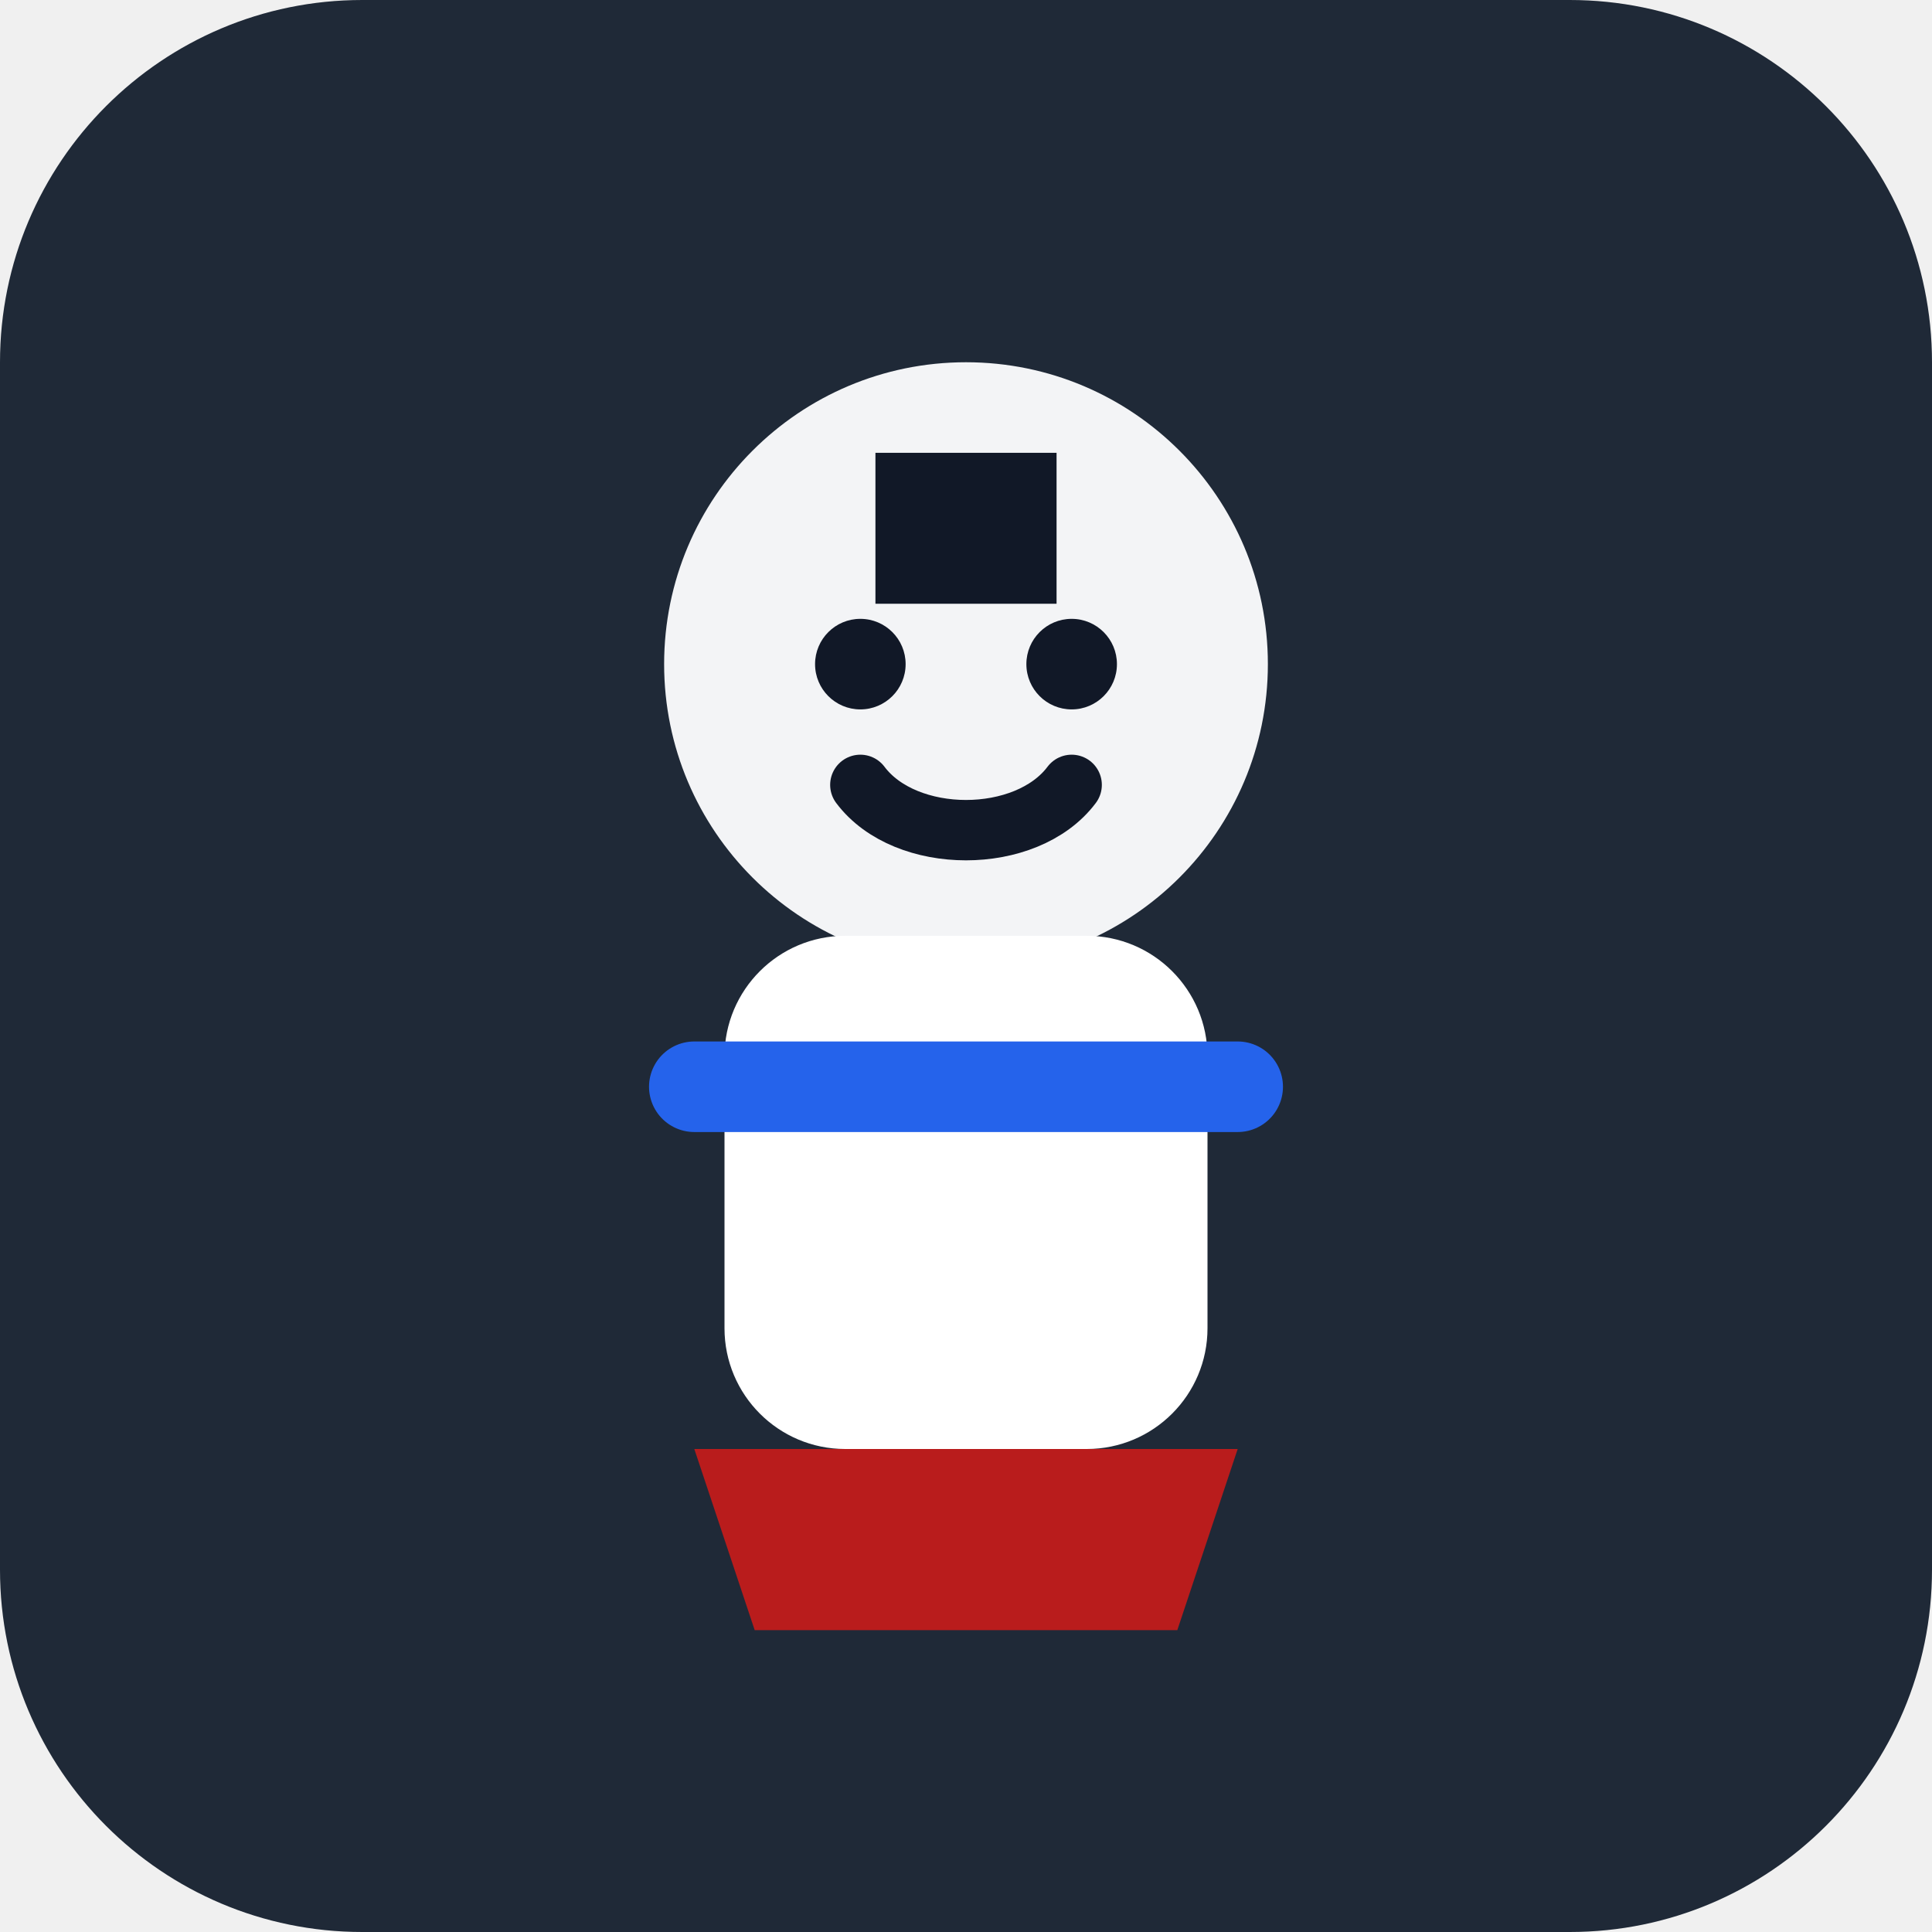
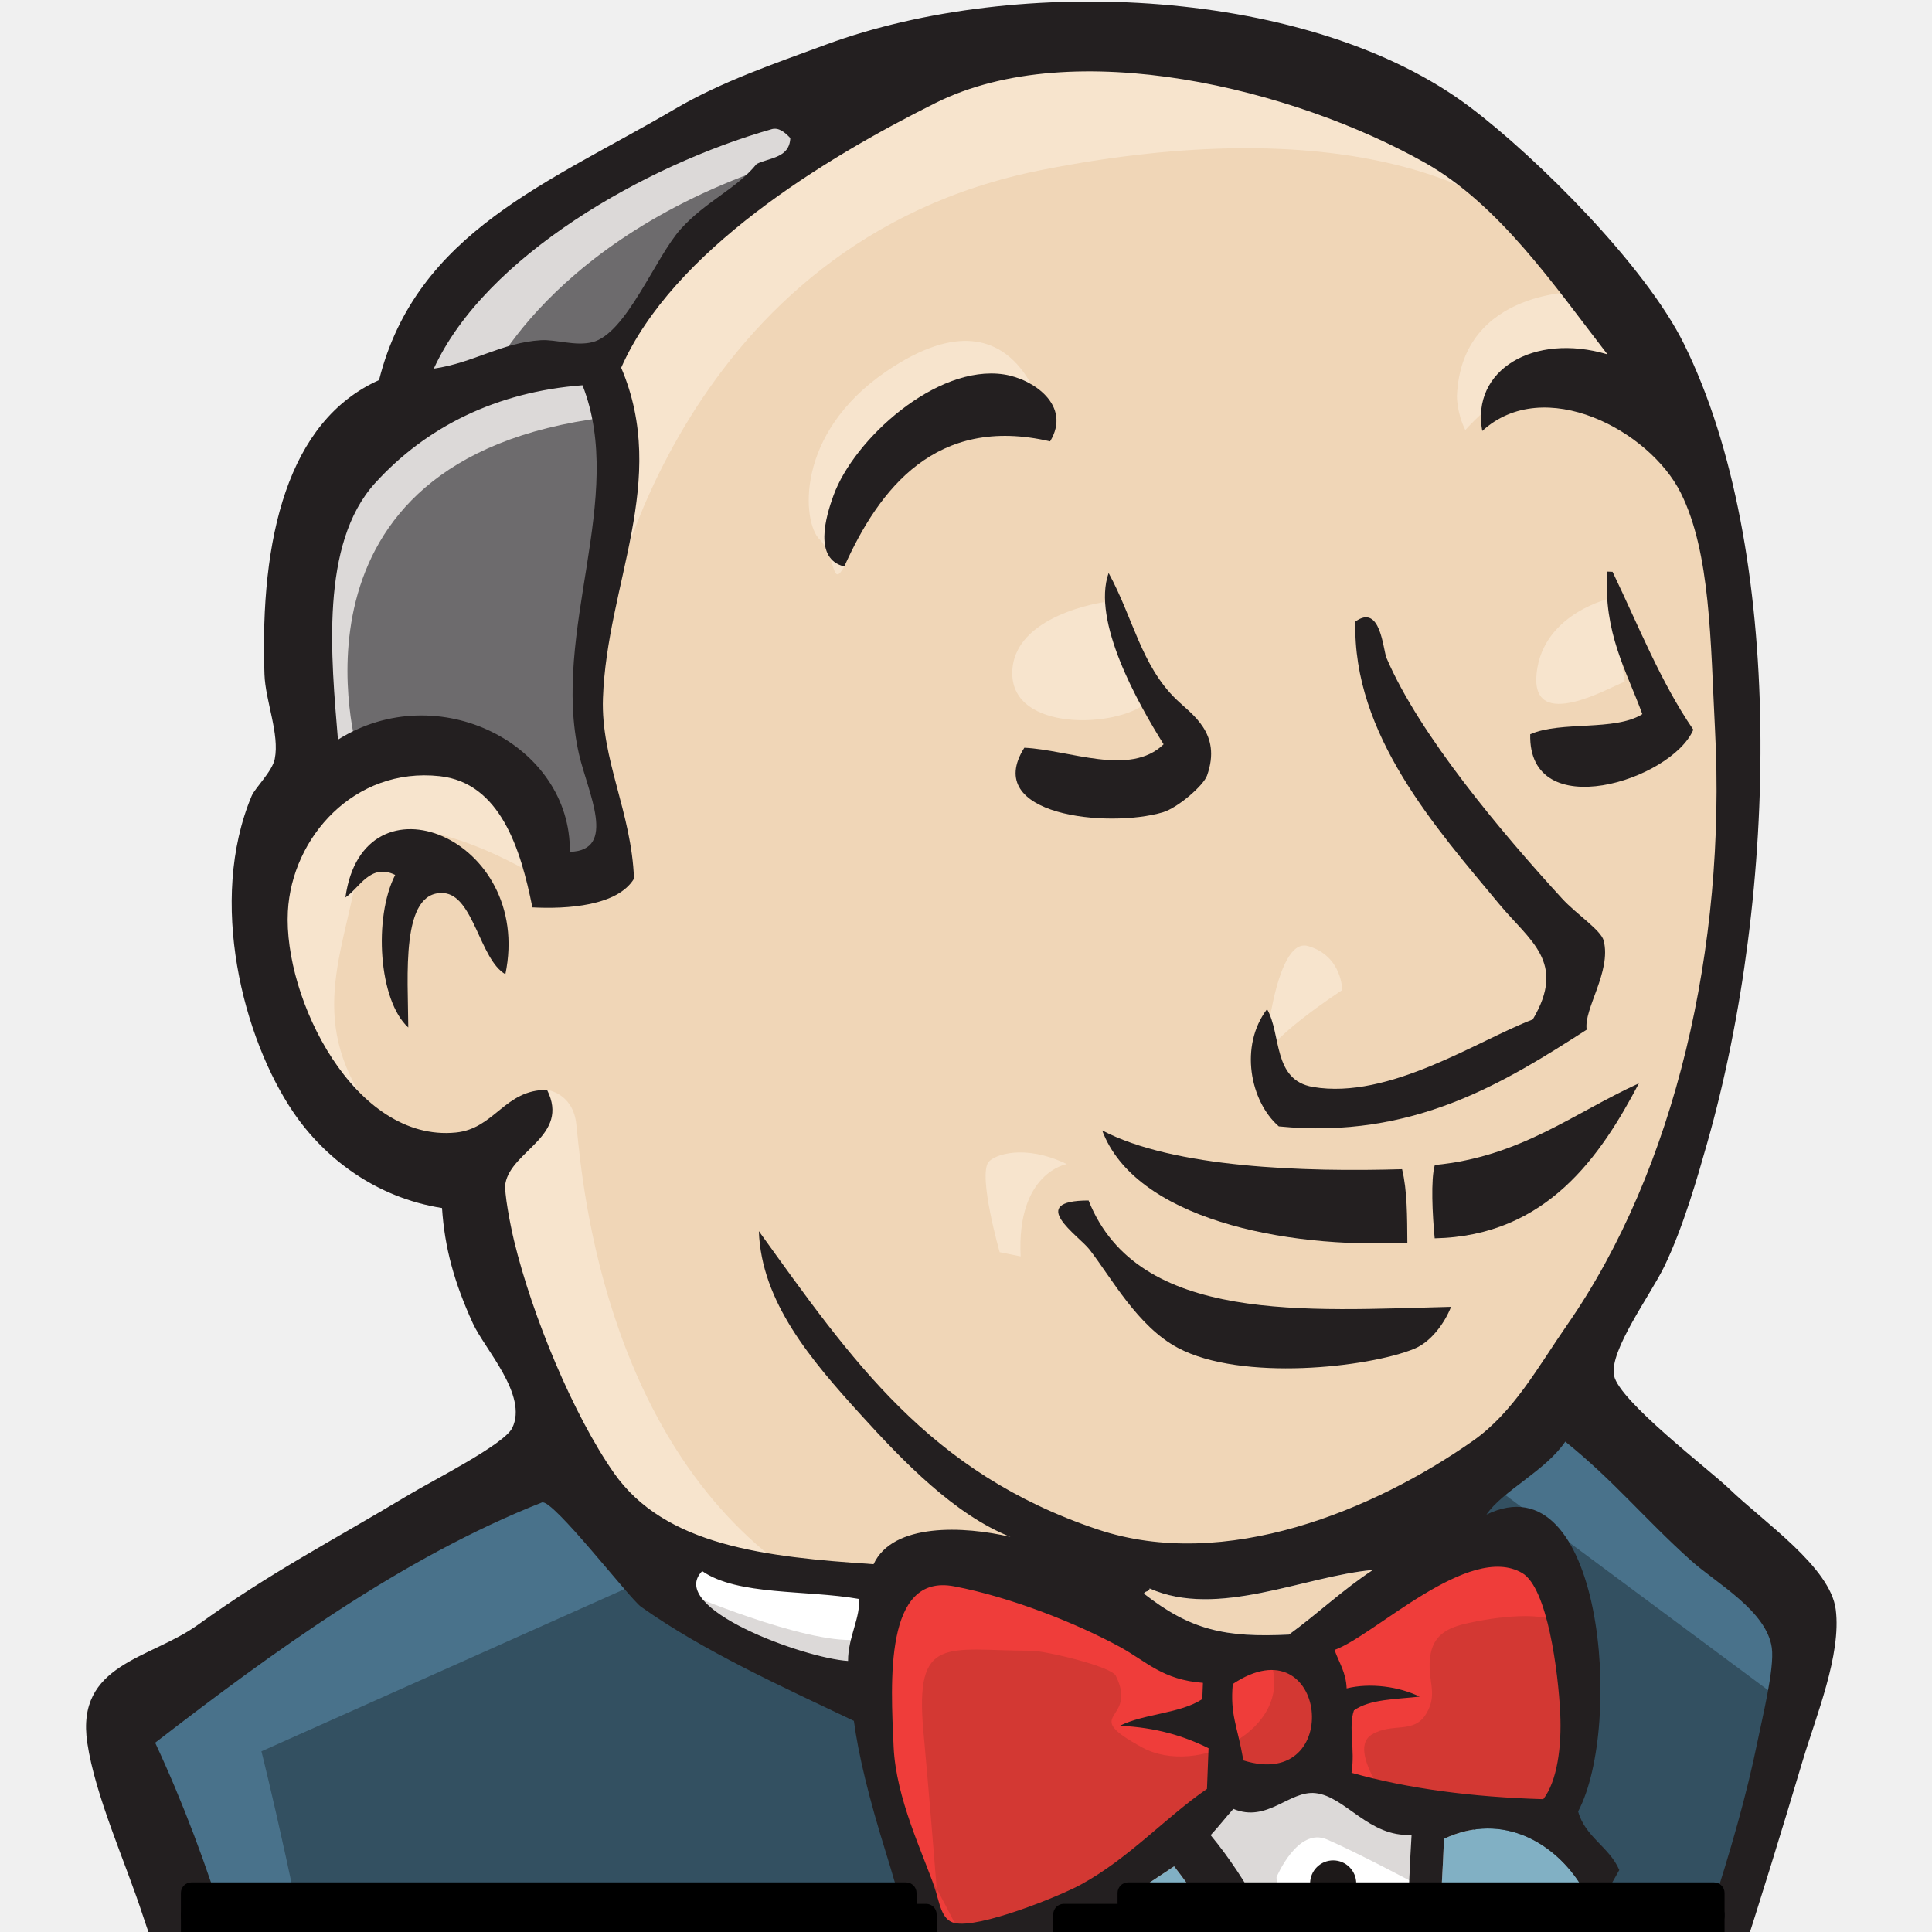
- <svg xmlns="http://www.w3.org/2000/svg" viewBox="0 0 128 128" role="img" aria-labelledby="title">
-   <rect width="128" height="128" rx="24" fill="#1F2937" />
-   <circle cx="64" cy="44" r="20" fill="#F3F4F6" />
-   <rect x="48" y="62" width="32" height="34" rx="8" fill="#FFFFFF" />
-   <path d="M46 96h36l-4 12H50l-4-12Z" fill="#B91C1C" />
-   <path d="M58 30h12v10H58z" fill="#111827" />
-   <circle cx="57" cy="44" r="3" fill="#111827" />
-   <circle cx="71" cy="44" r="3" fill="#111827" />
-   <path d="M57 52c3 4 11 4 14 0" stroke="#111827" stroke-width="4" fill="none" stroke-linecap="round" />
-   <path d="M46 72h36" stroke="#2563EB" stroke-width="6" stroke-linecap="round" />
+ <svg xmlns="http://www.w3.org/2000/svg" id="svg2" version="1.1" viewBox="0 0 180 180" width="180" height="180" xml:space="preserve">
+   <defs id="defs6">
+     <clipPath clipPathUnits="userSpaceOnUse" id="clipPath18">
+       <path d="M 0,2494.84 0,0 l 1804.34,0 0,2494.84 -1804.34,0 z" id="path20" />
+     </clipPath>
+   </defs>
+   <g id="layer1" style="display:none">
+     <path id="path26-6" style="fill:#231f20;fill-opacity:1;fill-rule:nonzero;stroke:none;display:inline" d="M 21.51,69.511 C 3.511,87.927 -7.626,113.354 -7.626,141.484 l 0,0 c 0,28.124 11.138,53.554 29.137,71.967 l 0,0 c 18.008,18.413 42.824,29.775 70.261,29.775 l 0,0 c 27.437,0 52.256,-11.362 70.262,-29.775 l 0,0 c 17.998,-18.413 29.138,-43.843 29.138,-71.967 l 0,0 c 0,-28.13 -11.14,-53.557 -29.138,-71.973 l 0,0 C 144.027,51.101 119.208,39.74 91.771,39.737 l 0,0 c -27.436,0.002 -52.253,11.364 -70.261,29.773 l 0,0 z M 16.954,217.905 C -2.174,198.342 -14,171.306 -14,141.484 l 0,0 c 0,-29.827 11.826,-56.861 30.954,-76.425 l 0,0 C 36.078,45.491 62.551,33.363 91.771,33.366 l 0,0 c 29.22,-0.004 55.696,12.125 74.816,31.693 l 0,0 c 19.13,19.564 30.957,46.6 30.955,76.425 l 0,0 c 0.002,29.823 -11.825,56.859 -30.955,76.421 l 0,0 c -19.121,19.566 -45.596,31.694 -74.816,31.694 l 0,0 c -29.22,0 -55.693,-12.127 -74.817,-31.694 l 0,0" />
+     <path id="path22" style="fill:#d33833;fill-opacity:1;fill-rule:evenodd;stroke:none;display:inline" d="m 194.358,141.092 c 0,57.951 -45.929,104.93 -102.586,104.93 -56.656,0 -102.585,-46.979 -102.585,-104.93 0,-57.952 45.929,-104.932 102.585,-104.932 56.657,0 102.586,46.98 102.586,104.932" />
+     <path id="path24" style="fill:#ef3d3a;fill-opacity:1;fill-rule:nonzero;stroke:none;display:inline" d="m -6.632,167.08 c 0,0 -7.426,-109.424 93.401,-112.551 L 79.735,42.804 25.023,61.172 9.391,79.149 -4.287,105.334 l -7.817,30.483 2.345,20.321" />
+     <path id="path26" style="fill:#231f20;fill-opacity:1;fill-rule:nonzero;stroke:none;display:inline" d="M 21.51,69.511 C 3.511,87.927 -7.626,113.354 -7.626,141.484 l 0,0 c 0,28.124 11.138,53.554 29.137,71.967 l 0,0 c 18.008,18.413 42.824,29.775 70.261,29.775 l 0,0 c 27.437,0 52.256,-11.362 70.262,-29.775 l 0,0 c 17.998,-18.413 29.138,-43.843 29.138,-71.967 l 0,0 c 0,-28.13 -11.14,-53.557 -29.138,-71.973 l 0,0 C 144.027,51.101 119.208,39.74 91.771,39.737 l 0,0 c -27.436,0.002 -52.253,11.364 -70.261,29.773 l 0,0 z M 16.954,217.905 C -2.174,198.342 -14,171.306 -14,141.484 l 0,0 c 0,-29.827 11.826,-56.861 30.954,-76.425 l 0,0 C 36.078,45.491 62.551,33.363 91.771,33.366 l 0,0 c 29.22,-0.004 55.696,12.125 74.816,31.693 l 0,0 c 19.13,19.564 30.957,46.6 30.955,76.425 l 0,0 c 0.002,29.823 -11.825,56.859 -30.955,76.421 l 0,0 c -19.121,19.566 -45.596,31.694 -74.816,31.694 l 0,0 c -29.22,0 -55.693,-12.127 -74.817,-31.694 l 0,0" />
+   </g>
+   <g id="g10" transform="matrix(1.25,0,0,-1.25,0,180)" style="display:inline">
+     <path id="path28" style="fill:#f0d6b7;fill-opacity:1;fill-rule:evenodd;stroke:none" d="m 107.965,30.661 -12.506,-1.876 -16.883,-1.876 -10.943,-0.312 -10.629,0.312 -8.129,2.501 -7.191,7.816 -5.628,15.945 -1.25,3.439 -7.503,2.501 -4.377,7.191 -3.126,10.317 3.44,9.067 8.128,2.814 6.565,-3.127 3.127,-6.878 3.752,0.626 1.25,1.563 -1.25,7.191 -0.313,9.067 1.876,12.505 -0.073,7.143 5.701,9.114 10.005,7.191 17.508,7.503 19.383,-2.814 16.883,-12.193 7.817,-12.505 5.002,-9.067 1.25,-22.51 -3.752,-19.384 -6.878,-17.195 -6.565,-9.067" />
+     <path id="path30" style="fill:#335061;fill-opacity:1;fill-rule:evenodd;stroke:none" d="m 97.334,-23.425 -44.709,-1.876 0,-7.503 3.752,-26.262 -1.876,-2.189 -31.264,10.63 -2.189,3.752 -3.126,35.328 -7.19,21.26 -1.564,5.002 25.011,17.195 7.817,3.127 6.878,-8.441 5.94,-5.315 6.879,-2.188 3.126,-0.938 3.752,-16.257 2.814,-3.439 7.191,2.501 -5.003,-9.693 27.2,-12.818 -3.438,-1.876" />
+     <path id="path32" style="fill:#6d6b6d;fill-opacity:1;fill-rule:evenodd;stroke:none" d="m 23.238,85.687 8.128,2.814 6.565,-3.127 3.127,-6.878 3.752,0.626 0.938,3.752 -1.876,7.19 1.876,17.196 -1.564,9.379 5.628,6.566 12.193,9.692 -3.439,4.69 -17.195,-8.441 -7.191,-5.628 -4.064,-8.754 -6.253,-8.441 -1.876,-10.005 1.251,-10.63" />
+     <path id="path34" style="fill:#dcd9d8;fill-opacity:1;fill-rule:evenodd;stroke:none" d="m 36.055,115.075 c 0,0 4.69,11.567 23.448,17.195 18.759,5.628 0.938,4.065 0.938,4.065 l -20.321,-7.817 -7.817,-7.816 -3.438,-6.253 7.19,0.626" />
+     <path id="path36" style="fill:#dcd9d8;fill-opacity:1;fill-rule:evenodd;stroke:none" d="m 26.676,87.875 c 0,0 -6.565,21.886 18.446,25.012 l -0.938,3.752 -17.195,-4.065 -5.003,-16.257 1.251,-10.63 3.438,2.188" />
+     <path id="path38" style="fill:#f7e4cd;fill-opacity:1;fill-rule:evenodd;stroke:none" d="m 36.681,58.799 4.094,3.966 c 0,0 1.848,-0.215 2.16,-2.403 0.312,-2.189 1.25,-21.886 14.694,-32.516 1.226,-0.97 -10.004,1.564 -10.004,1.564 L 37.619,45.042" />
+     <path id="path40" style="fill:#f7e4cd;fill-opacity:1;fill-rule:evenodd;stroke:none" d="m 94.209,64.739 c 0,0 0.729,9.477 3.281,8.748 2.552,-0.729 2.552,-3.281 2.552,-3.281 0,0 -6.198,-4.01 -5.833,-5.467" />
+     <path id="path42" style="fill:#f7e4cd;fill-opacity:1;fill-rule:nonzero;stroke:none" d="m 120.157,99.442 c 0,0 -5.153,-1.088 -5.628,-5.628 -0.475,-4.541 5.628,-0.938 6.566,-0.626" />
+     <path id="path44" style="fill:#f7e4cd;fill-opacity:1;fill-rule:nonzero;stroke:none" d="m 82.327,99.129 c 0,0 -6.879,-0.938 -6.879,-5.314 0,-4.377 7.817,-4.065 10.005,-2.189" />
+     <path id="path46" style="fill:#f7e4cd;fill-opacity:1;fill-rule:evenodd;stroke:none" d="m 39.807,78.808 c 0,0 -11.881,7.191 -13.131,0.312 -1.25,-6.878 -4.065,-11.881 1.876,-19.071 l -4.064,1.25 -3.752,9.692 -1.25,9.379 7.19,7.504 8.129,-0.626 4.69,-3.752 0.313,-4.69" />
+     <path id="path48" style="fill:#f7e4cd;fill-opacity:1;fill-rule:evenodd;stroke:none" d="m 45.435,98.504 c 0,0 5.315,27.512 32.203,32.827 22.136,4.375 33.765,-0.938 38.142,-5.94 0,0 -19.696,23.447 -38.455,16.257 -18.759,-7.191 -32.514,-20.322 -32.202,-28.762 0.532,-14.377 0.313,-14.382 0.313,-14.382" />
+     <path id="path50" style="fill:#f7e4cd;fill-opacity:1;fill-rule:evenodd;stroke:none" d="m 117.969,122.266 c 0,0 -9.066,0.312 -9.379,-7.817 0,0 -9.4e-4,-1.25 0.625,-2.501 0,0 7.192,8.129 11.568,3.752" />
+     <path id="path52" style="fill:#f7e4cd;fill-opacity:1;fill-rule:evenodd;stroke:none" d="m 78.268,111.102 c 0,0 -1.561,12.477 -12.199,5.223 -6.878,-4.69 -6.252,-11.255 -5.002,-12.505 1.25,-1.251 0.91,-3.77 1.862,-2.041 0.951,1.729 0.638,7.356 4.078,8.919 3.439,1.564 9.077,3.31 11.261,0.404" />
+     <path id="path54" style="fill:#49728b;fill-opacity:1;fill-rule:evenodd;stroke:none" d="M 48.874,26.597 19.486,13.466 c 0,0 12.193,-48.46 5.94,-63.467 l -4.377,1.563 -0.313,18.446 L 12.608,5.024 9.169,14.716 39.807,35.35 48.874,26.597" />
+     <path id="path56" style="fill:#49728b;fill-opacity:1;fill-rule:evenodd;stroke:none" d="m 51.896,-0.206 4.169,-5.087 0,-18.759 -5.003,0 c 0,0 -0.625,13.131 -0.625,14.695 0,1.563 0.625,7.191 0.625,7.191" />
+     <path id="path58" style="fill:#49728b;fill-opacity:1;fill-rule:evenodd;stroke:none" d="m 52,-26.866 -14.069,-0.625 4.065,-2.814 10.004,-1.563" />
+     <path id="path60" style="fill:#335061;fill-opacity:1;fill-rule:evenodd;stroke:none" d="m 100.148,-23.739 11.567,0.313 2.814,-28.764 -11.881,-1.563 -2.501,30.014" />
+     <path id="path62" style="fill:#335061;fill-opacity:1;fill-rule:evenodd;stroke:none" d="m 103.274,-23.739 17.508,0.938 c 0,0 7.19,18.133 7.19,19.071 0,0.938 6.253,26.262 6.253,26.262 l -14.069,14.694 -2.814,2.501 -7.503,-7.503 0,-29.076 -6.566,-26.887" />
+     <path id="path64" style="fill:#49728b;fill-opacity:1;fill-rule:evenodd;stroke:none" d="m 111.09,-21.55 -10.942,-2.188 1.563,-8.755 c 4.064,-1.876 10.943,3.127 10.943,3.127" />
+     <path id="path66" style="fill:#49728b;fill-opacity:1;fill-rule:evenodd;stroke:none" d="m 111.403,33.162 21.885,-16.257 0.626,7.503 -16.57,15.319 -5.94,-6.565" />
+     <path id="path68" style="fill:#ffffff;fill-opacity:1;fill-rule:evenodd;stroke:none" d="m 62.85,-85.332 -6.473,26.266 -3.219,19.38 -0.532,14.385 29.296,1.56 18.226,0.003 -1.657,-32.83 2.814,-25.324 -0.312,-4.69 -23.76,-1.876 -14.382,3.126" />
+     <path id="path70" style="fill:#dcd9d8;fill-opacity:1;fill-rule:evenodd;stroke:none" d="m 96.083,-23.426 c 0,0 -1.563,-32.515 3.127,-55.65 0,0 -9.379,-5.941 -23.136,-7.503 l 26.262,0.938 3.126,1.876 -3.752,51.273 -0.938,10.944" />
+     <path id="path72" style="fill:#ffffff;fill-opacity:1;fill-rule:evenodd;stroke:none" d="m 115.062,-49.691 12.193,3.439 23.135,1.25 3.439,10.629 -6.253,18.446 -7.19,0.938 -10.005,-3.126 -9.599,-4.687 -5.096,0.935 -3.971,-1.56" />
+     <path id="path74" style="fill:#dcd9d8;fill-opacity:1;fill-rule:evenodd;stroke:none" d="m 114.841,-43.435 c 0,0 8.128,3.751 9.379,3.438 l -3.438,17.196 4.064,1.563 c 0,0 2.814,-16.257 2.814,-18.133 0,0 17.507,-0.938 19.071,-0.938 0,0 3.752,7.191 2.814,14.694 l 3.439,-10.005 0.312,-5.628 -5.002,-7.503 -5.628,-1.25 -9.379,0.313 -3.126,4.064 -10.943,-1.563 -3.439,-1.251" />
+     <path id="path76" style="fill:#ffffff;fill-opacity:1;fill-rule:nonzero;stroke:none" d="M 102.556,-21.241 95.678,-3.733 88.487,6.585 c 0,0 1.563,4.377 3.752,4.377 2.189,0 7.191,0 7.191,0 L 106.307,8.46 105.683,-3.107 102.556,-21.241" />
+     <path id="path78" style="fill:#dcd9d8;fill-opacity:1;fill-rule:evenodd;stroke:none" d="m 103.9,-15.297 c 0,0 -8.755,16.882 -8.755,19.383 0,0 1.563,3.752 3.752,2.814 2.189,-0.938 6.879,-3.438 6.879,-3.438 l 0,5.94 -10.63,2.189 -7.19,-0.938 12.193,-28.763 2.501,-0.313" />
+     <path id="path80" style="fill:#ffffff;fill-opacity:1;fill-rule:nonzero;stroke:none" d="m 65.664,25.968 -8.661,0.942 -8.129,2.501 0,-2.814 3.972,-4.38 12.506,-5.628" />
+     <path id="path82" style="fill:#dcd9d8;fill-opacity:1;fill-rule:evenodd;stroke:none" d="m 51.689,25.031 c 0,0 9.693,-4.065 12.819,-3.127 l 0.311,-3.748 -8.752,1.872 -5.315,3.752 0.938,1.251" />
+     <path id="path84" style="fill:#d33833;fill-opacity:1;fill-rule:evenodd;stroke:none" d="m 115.028,9.897 c -5.305,0.156 -10.098,0.786 -14.294,1.97 0.285,1.72 -0.249,3.408 0.18,4.647 1.17,0.842 3.13,0.829 4.898,1.027 -1.529,0.751 -3.677,1.049 -5.441,0.614 -0.041,1.194 -0.577,1.934 -0.901,2.868 2.983,1.065 10.024,8.044 13.985,5.733 1.887,-1.099 2.689,-7.378 2.835,-10.431 0.122,-2.532 -0.23,-5.087 -1.262,-6.429" />
+     <path id="path86" style="fill:none;stroke:#d33833;stroke-width:2;stroke-linecap:butt;stroke-linejoin:miter;stroke-miterlimit:4;stroke-opacity:1;stroke-dasharray:none" d="m 115.028,9.897 c -5.305,0.156 -10.098,0.786 -14.294,1.97 0.285,1.72 -0.249,3.408 0.18,4.647 1.17,0.842 3.13,0.829 4.898,1.027 -1.529,0.751 -3.677,1.049 -5.441,0.614 -0.041,1.194 -0.577,1.934 -0.901,2.868 2.983,1.065 10.024,8.044 13.985,5.733 1.887,-1.099 2.689,-7.378 2.835,-10.431 0.122,-2.532 -0.23,-5.087 -1.262,-6.429 z" />
+     <path id="path88" style="fill:#d33833;fill-opacity:1;fill-rule:evenodd;stroke:none" d="m 89.66,18.569 c -0.014,-0.401 -0.031,-0.806 -0.047,-1.211 -1.656,-1.088 -4.33,-1.075 -6.148,-1.989 2.68,-0.117 4.789,-0.763 6.614,-1.672 -0.04,-1.011 -0.079,-2.021 -0.118,-3.032 C 86.925,8.586 84.152,5.491 80.577,3.542 78.887,2.62 72.955,0.248 71.157,0.667 70.14,0.904 70.048,2.166 69.641,3.356 68.775,5.905 66.78,9.961 66.606,13.797 c -0.222,4.845 -0.711,12.966 4.511,11.968 4.213,-0.804 9.112,-2.744 12.374,-4.526 1.993,-1.09 3.146,-2.437 6.17,-2.669" />
+     <path id="path90" style="fill:none;stroke:#d33833;stroke-width:2;stroke-linecap:butt;stroke-linejoin:miter;stroke-miterlimit:4;stroke-opacity:1;stroke-dasharray:none" d="m 89.66,18.569 c -0.014,-0.401 -0.031,-0.806 -0.047,-1.211 -1.656,-1.088 -4.33,-1.075 -6.148,-1.989 2.68,-0.117 4.789,-0.763 6.614,-1.672 -0.04,-1.011 -0.079,-2.021 -0.118,-3.032 C 86.925,8.586 84.152,5.491 80.577,3.542 78.887,2.62 72.955,0.248 71.157,0.667 70.14,0.904 70.048,2.166 69.641,3.356 68.775,5.905 66.78,9.961 66.606,13.797 c -0.222,4.845 -0.711,12.966 4.511,11.968 4.213,-0.804 9.112,-2.744 12.374,-4.526 1.993,-1.09 3.146,-2.437 6.17,-2.669 z" />
+     <path id="path92" style="fill:#d33833;fill-opacity:1;fill-rule:evenodd;stroke:none" d="m 92.675,12.788 c -0.463,2.639 -0.999,3.392 -0.792,5.695 7.039,4.693 8.361,-8.061 0.792,-5.695" />
+     <path id="path94" style="fill:none;stroke:#d33833;stroke-width:2;stroke-linecap:butt;stroke-linejoin:miter;stroke-miterlimit:4;stroke-opacity:1;stroke-dasharray:none" d="m 92.675,12.788 c -0.463,2.639 -0.999,3.392 -0.792,5.695 7.039,4.693 8.361,-8.061 0.792,-5.695 z" />
+     <path id="path96" style="fill:#ef3d3a;fill-opacity:1;fill-rule:evenodd;stroke:none" d="m 102.868,10.649 c 0,0 -2.189,3.127 -0.626,4.065 1.564,0.938 3.127,-9.38e-4 4.065,1.563 0.938,1.564 0,2.501 0.312,4.377 0.312,1.876 1.877,2.189 3.439,2.501 1.563,0.312 5.941,0.938 6.565,-0.626 l -1.876,5.628 -3.752,1.25 -11.881,-6.878 -0.626,-3.439 0,-6.878" />
+     <path id="path98" style="fill:#ef3d3a;fill-opacity:1;fill-rule:evenodd;stroke:none" d="M 70.041,0.331 C 69.665,5.21 69.268,10.083 68.825,14.957 c -0.662,7.278 1.748,6.008 8.057,6.008 0.964,0 5.933,-1.149 6.289,-1.876 1.705,-3.483 -2.851,-2.709 1.964,-5.335 4.065,-2.216 11.246,1.346 9.603,6.273 -0.919,1.095 -4.789,0.341 -6.176,1.061 -2.442,1.266 -4.885,2.532 -7.327,3.799 C 78.128,26.5 70.946,28.85 67.632,26.597 59.238,20.888 68.162,6.623 71.157,0.667" />
+     <path id="path100" style="fill:#231f20;fill-opacity:1;fill-rule:evenodd;stroke:none" d="m 78.268,111.102 c -8.521,1.985 -12.755,-3.566 -15.338,-9.323 -2.306,0.559 -1.389,3.695 -0.806,5.294 1.525,4.194 7.672,9.778 12.694,9.021 2.161,-0.325 5.086,-2.302 3.45,-4.992" />
+     <path id="path102" style="fill:#231f20;fill-opacity:1;fill-rule:evenodd;stroke:none" d="m 119.786,101.398 c 0.134,-0.006 0.27,-0.01 0.404,-0.016 1.926,-4 3.592,-8.238 6.021,-11.769 -1.627,-3.79 -12.322,-7.144 -12.157,-0.339 2.313,1.011 6.306,0.206 8.356,1.498 -1.186,3.254 -2.896,6.023 -2.624,10.626" />
+     <path id="path104" style="fill:#231f20;fill-opacity:1;fill-rule:evenodd;stroke:none" d="m 82.63,101.294 c 1.827,-3.349 2.422,-6.868 5.019,-9.4 1.17,-1.14 3.444,-2.529 2.317,-5.698 -0.264,-0.748 -2.189,-2.414 -3.301,-2.742 -4.06,-1.199 -13.521,-0.248 -10.317,4.814 3.358,-0.157 7.871,-2.181 10.381,0.257 -1.927,3.081 -5.364,9.177 -4.099,12.768" />
+     <path id="path106" style="fill:#231f20;fill-opacity:1;fill-rule:evenodd;stroke:none" d="m 118.262,67.253 c -6.113,-3.927 -12.93,-8.197 -22.947,-7.207 -2.14,1.861 -2.956,6.002 -0.877,8.737 1.082,-1.861 0.402,-5.283 3.419,-5.798 5.684,-0.973 12.299,3.477 16.387,5.032 2.535,4.274 -0.219,5.846 -2.502,8.597 -4.676,5.636 -10.947,12.622 -10.72,21.059 1.89,1.37 2.053,-2.092 2.324,-2.722 2.441,-5.714 8.586,-13.021 13.07,-17.912 1.101,-1.204 2.914,-2.36 3.116,-3.156 0.582,-2.316 -1.513,-5.09 -1.27,-6.63" />
+     <path id="path108" style="fill:#231f20;fill-opacity:1;fill-rule:evenodd;stroke:none" d="m 37.668,71.387 c -1.916,1.094 -2.372,5.911 -4.622,6.048 -3.215,0.195 -2.629,-6.249 -2.616,-10.018 -2.213,2.009 -2.602,8.195 -0.976,11.371 -1.853,0.91 -2.68,-1.004 -3.708,-1.678 1.321,9.595 14.036,4.45 11.922,-5.723" />
+     <path id="path110" style="fill:#231f20;fill-opacity:1;fill-rule:evenodd;stroke:none" d="m 122.155,63.257 c -2.846,-5.417 -6.871,-11.382 -15.222,-11.555 -0.17,1.749 -0.3,4.411 0.009,5.464 6.384,0.613 10.325,3.862 15.212,6.091" />
+     <path id="path112" style="fill:#231f20;fill-opacity:1;fill-rule:evenodd;stroke:none" d="m 82.149,59.745 c 5.326,-2.801 15.114,-3.102 22.353,-2.89 0.388,-1.586 0.379,-3.545 0.394,-5.479 -9.305,-0.464 -20.307,1.838 -22.747,8.369" />
+     <path id="path114" style="fill:#231f20;fill-opacity:1;fill-rule:evenodd;stroke:none" d="m 81.136,54.523 c 3.683,-9.247 16.341,-8.182 27.016,-7.927 -0.47,-1.201 -1.488,-2.619 -2.755,-3.132 -3.421,-1.392 -12.855,-2.448 -17.604,0.074 -3.012,1.601 -4.947,5.219 -6.597,7.339 -0.797,1.024 -4.765,3.64 -0.06,3.646" />
+     <path id="path116" style="fill:#81b0c4;fill-opacity:1;fill-rule:evenodd;stroke:none" d="m 117.818,3.516 c -4.322,-7.402 -8.457,-15.005 -13.585,-21.534 2.15,6.321 3.07,16.9 3.394,24.965 4.497,2.105 8.348,-0.474 10.191,-3.431" />
+     <path id="path118" style="fill:#231f20;fill-opacity:1;fill-rule:evenodd;stroke:none" d="m 141.074,-23.089 c -4.839,-0.969 -8.239,-5.671 -12.959,-5.37 2.594,3.657 7.14,5.199 12.959,5.37" />
+     <path id="path120" style="fill:#231f20;fill-opacity:1;fill-rule:evenodd;stroke:none" d="m 143.209,-30.661 c -3.944,-0.417 -8.576,-1.055 -12.577,-0.726 1.894,2.893 9.19,1.895 12.577,0.726" />
+     <path id="path122" style="fill:#231f20;fill-opacity:1;fill-rule:evenodd;stroke:none" d="m 144.576,-37.19 c -4.433,-0.096 -9.942,-0.008 -14.155,0.346 2.492,2.677 11.28,0.993 14.155,-0.346" />
+     <path id="path124" style="fill:#dcd9d8;fill-opacity:1;fill-rule:evenodd;stroke:none" d="m 109.478,-55.057 c 0.636,-5.567 2.843,-11.207 2.566,-17.304 -2.451,-0.827 -3.859,-1.549 -7.142,-1.545 -0.232,5.181 -0.925,13.102 -0.718,18.041 1.615,-0.107 3.997,1.154 5.294,0.808" />
+     <path id="path126" style="fill:#f0d6b7;fill-opacity:1;fill-rule:evenodd;stroke:none" d="m 102.331,26.985 c -2.226,-1.453 -4.121,-3.267 -6.259,-4.818 -4.74,-0.234 -7.327,0.328 -10.81,3.05 0.057,0.219 0.407,0.121 0.42,0.389 5.074,-2.261 11.524,0.921 16.648,1.379" />
+     <path id="path128" style="fill:#81b0c4;fill-opacity:1;fill-rule:evenodd;stroke:none" d="m 75.694,-7.603 c 1.394,6.041 6.857,9.17 11.817,12.497 5.12,-6.498 8.234,-14.855 11.663,-22.919 -8.102,2.442 -16.38,6.405 -23.481,10.422" />
+     <path id="path130" style="fill:#231f20;fill-opacity:1;fill-rule:evenodd;stroke:none" d="m 104.184,-55.865 c -0.207,-4.939 0.486,-12.86 0.718,-18.041 3.284,-0.004 4.692,0.718 7.142,1.545 0.277,6.097 -1.93,11.737 -2.566,17.304 -1.297,0.346 -3.679,-0.914 -5.294,-0.808 z m -51.13,28.09 c 2.165,-19.906 5.301,-36.639 11.054,-54.266 12.766,-3.876 28.157,-4.214 39.441,-0.716 -2.072,9.949 -1.167,22.061 -2.378,32.677 -0.913,7.98 -0.447,16.009 -1.699,24.15 -13.673,2.845 -33,0.665 -46.418,-1.845 z m 49.651,1.72 c -0.115,-8.549 0.383,-16.982 1.035,-25.542 3.283,0.493 5.51,0.822 8.56,1.49 -0.99,8.241 -0.869,17.513 -2.886,24.803 -2.332,-0.022 -4.385,0.027 -6.71,-0.751 z m 16.653,1.378 c -1.558,0.357 -3.372,0.014 -4.86,-0.015 0.7,-6.969 2.397,-14.659 2.995,-21.974 2.342,-0.073 3.593,1.032 5.52,1.403 0.103,6.421 -0.561,15.268 -3.654,20.586 z m 25.215,-23.038 c 4.882,1.186 7.952,7.165 6.586,13.305 -0.916,4.127 -2.548,11.898 -4.295,14.538 -1.291,1.953 -4.79,4.509 -7.584,2.72 -4.545,-2.91 -12.552,-3.755 -15.867,-7.278 1.662,-5.534 2.178,-13.135 2.863,-20.146 5.678,-0.354 12.665,1.563 17.387,-0.471 -3.297,-1.068 -7.575,-1.076 -10.423,-2.633 2.328,-1.124 7.778,-0.897 11.332,-0.034 z M 99.174,-18.026 C 95.745,-9.961 92.631,-1.605 87.511,4.893 82.551,1.567 77.088,-1.562 75.694,-7.603 82.794,-11.621 91.073,-15.583 99.174,-18.026 z m 8.453,24.972 c -0.325,-8.065 -1.245,-18.644 -3.394,-24.965 5.128,6.529 9.263,14.132 13.585,21.534 -1.842,2.957 -5.693,5.535 -10.191,3.431 z M 98.045,10.351 C 96.103,10.56 94.454,8.118 91.928,9.174 91.349,8.535 90.823,7.841 90.233,7.217 c 5.579,-6.723 8.114,-16.262 12.423,-24.163 2.312,7.59 2.046,15.904 2.555,24.188 -3.177,-0.202 -4.939,2.873 -7.166,3.109 z m -6.161,8.132 c -0.207,-2.303 0.328,-3.056 0.792,-5.695 7.569,-2.366 6.248,10.388 -0.792,5.695 z M 83.49,21.239 C 80.229,23.021 75.329,24.961 71.117,25.765 65.895,26.764 66.384,18.643 66.606,13.797 66.78,9.961 68.775,5.905 69.641,3.356 70.048,2.166 70.14,0.904 71.157,0.667 72.955,0.248 78.887,2.62 80.577,3.542 c 3.575,1.949 6.348,5.044 9.384,7.123 0.039,1.011 0.078,2.021 0.118,3.032 -1.825,0.91 -3.935,1.555 -6.614,1.672 1.818,0.914 4.492,0.901 6.148,1.989 0.016,0.405 0.033,0.809 0.047,1.211 -3.024,0.233 -4.177,1.579 -6.17,2.669 z m -31.152,5.659 c -2.707,-2.748 7.592,-6.494 10.871,-6.696 -0.018,1.739 0.991,3.378 0.788,4.626 -3.895,0.684 -9.013,0.233 -11.659,2.07 z m 33.345,-1.291 c -0.013,-0.268 -0.363,-0.171 -0.42,-0.389 3.483,-2.722 6.069,-3.285 10.81,-3.05 2.138,1.551 4.033,3.365 6.259,4.818 -5.124,-0.458 -11.574,-3.64 -16.648,-1.379 z m 30.606,-9.281 c -0.146,3.053 -0.948,9.331 -2.835,10.431 -3.961,2.312 -11.002,-4.668 -13.985,-5.733 0.325,-0.934 0.86,-1.674 0.901,-2.868 1.764,0.434 3.912,0.137 5.441,-0.614 -1.768,-0.198 -3.728,-0.185 -4.898,-1.027 -0.429,-1.239 0.105,-2.927 -0.18,-4.647 4.196,-1.184 8.989,-1.814 14.294,-1.97 1.032,1.341 1.383,3.896 1.262,6.429 z M 47.781,24.239 C 46.931,24.845 41.181,32.327 40.393,32.016 29.988,27.913 20.259,20.818 11.565,14.107 c 8.289,-17.787 11.635,-39.579 12.227,-60.582 9.496,-4.441 17.836,-10.844 30.722,-11.512 -1.491,10.55 -2.852,19.962 -3.699,29.895 -3.238,1.365 -7.883,-0.062 -10.913,0.423 -0.026,3.651 4.627,1.599 5.015,4.054 0.292,1.857 -2.56,1.998 -1.631,4.922 2.369,-0.861 3.613,-2.763 6.139,-3.477 2.308,5.05 -0.032,13.985 0.3,18.205 0.063,0.792 0.396,4.39 2.171,3.759 1.571,-0.559 -0.09,-9.569 0.082,-13.563 0.157,-3.68 -0.444,-7.241 1.046,-9.552 12.451,1.695 25.104,2.79 38.576,3.16 -2.964,1.272 -6.485,2.475 -10.345,4.651 -2.093,1.18 -8.689,3.634 -9.293,5.622 -0.964,3.167 2.528,4.854 3.125,7.57 -6.285,-3.428 -7.511,3.286 -8.998,8.042 -1.347,4.308 -2.114,7.526 -2.445,10.011 -5.414,2.581 -11.203,5.195 -15.863,8.505 z m 63.009,6.872 c 8.669,4.204 10.232,-15.711 6.834,-22.127 0.525,-1.913 2.332,-2.646 3.069,-4.366 -4.838,-8.666 -10.211,-16.756 -15.148,-25.32 3.672,2.286 8.917,0.409 13.238,2.12 1.579,0.625 2.723,4.24 3.919,7.133 3.289,7.958 6.743,17.991 8.279,25.586 0.347,1.73 1.292,5.501 1.08,7.041 -0.378,2.758 -4.119,4.802 -6.022,6.507 -3.506,3.15 -5.714,5.921 -9.371,8.866 -1.483,-2.189 -4.665,-3.66 -5.878,-5.44 z M 27.955,107.991 c -4.131,-4.545 -3.266,-13.062 -2.766,-19.121 7.467,4.697 17.377,-0.371 17.284,-8.361 3.565,0.095 1.332,4.452 0.687,7.26 -2.107,9.169 3.55,19.131 0.257,27.516 -6.395,-0.485 -11.649,-3.097 -15.461,-7.294 z m 29.558,26.38 c -9.352,-2.651 -21.337,-9.446 -25.18,-17.847 2.976,0.432 5.041,1.933 7.977,2.119 1.109,0.072 2.563,-0.465 3.838,-0.148 2.541,0.63 4.685,6.327 6.602,8.447 1.869,2.07 4.114,2.954 5.651,4.842 0.987,0.476 2.447,0.444 2.504,1.927 -0.428,0.458 -0.879,0.807 -1.392,0.661 z m 48.681,-2.493 c -9.707,5.477 -26.136,9.596 -36.462,4.449 -8.331,-4.154 -19.593,-11.027 -23.433,-19.737 3.587,-8.405 -1.062,-16.106 -1.359,-24.639 -0.158,-4.541 2.138,-8.504 2.314,-13.447 -1.227,-2.025 -4.977,-2.274 -7.573,-2.136 -0.874,4.373 -2.403,9.287 -6.906,9.781 -6.371,0.697 -11.03,-4.576 -11.319,-10.086 -0.343,-6.48 4.977,-17.22 12.517,-16.475 2.913,0.288 3.628,3.208 6.802,3.178 1.72,-3.432 -2.653,-4.51 -3.103,-6.964 -0.117,-0.634 0.363,-3.112 0.642,-4.274 1.37,-5.659 4.423,-12.982 7.428,-17.29 3.814,-5.464 11.307,-6.288 19.369,-6.823 1.44,3.102 6.744,2.847 10.2,2.035 -4.142,1.64 -7.993,5.617 -11.184,9.137 -3.666,4.039 -7.379,8.371 -7.566,13.65 6.927,-9.61 12.65,-18.003 25.246,-22.23 9.531,-3.196 20.662,1.465 27.986,6.608 3.039,2.138 4.853,5.529 7.013,8.634 8.082,11.626 11.854,28.219 11.024,44.303 -0.341,6.633 -0.326,13.244 -2.552,17.706 -2.326,4.666 -10.193,8.841 -14.799,4.62 -0.854,4.538 3.83,7.344 9.331,5.711 -3.922,5.062 -8.039,11.144 -13.614,14.29 z m 18.084,-149.662 c 7.585,3.771 21.757,10.149 26.512,-0.014 1.755,-3.746 3.814,-10.079 4.722,-13.946 1.284,-5.456 -1.392,-16.923 -7,-18.754 -4.953,-1.617 -10.733,-1.518 -16.699,-0.32 -0.703,0.584 -1.485,1.603 -2.032,2.665 -4.26,0.165 -8.249,-0.229 -11.614,-1.98 0.319,-3.15 -1.812,-3.656 -3.81,-4.305 -1.481,-5.872 2.963,-13.541 1.899,-18.896 -0.759,-3.815 -5.452,-4.405 -8.902,-5.118 -0.113,-2.12 0.151,-3.889 0.386,-5.683 -0.789,-2.906 -4.327,-4.561 -7.679,-4.966 -11.029,-1.326 -27.775,-1.922 -38.384,1.893 -2.96,7.261 -5.292,16.093 -7.758,24.384 -10.346,-1.105 -18.715,4.464 -26.603,8.113 -2.731,1.266 -6.51,1.964 -7.53,4.138 -0.989,2.105 -0.584,6.139 -0.83,9.95 -0.625,9.733 -1.16,19.121 -3.73,29.086 C 14.075,-7.065 12.063,-3.119 10.66,1.19 9.363,5.183 7.097,10.119 6.506,14.101 c -0.876,5.902 4.682,6.231 8.235,8.788 5.494,3.955 9.806,6.142 15.756,9.712 1.762,1.057 7.077,3.733 7.681,4.965 1.202,2.443 -2.063,5.888 -2.935,7.804 -1.381,3.029 -2.1,5.601 -2.298,8.59 -4.991,0.789 -8.775,3.759 -11.06,7.109 -3.781,5.543 -6.402,15.798 -3.131,23.599 0.257,0.614 1.536,1.822 1.725,2.766 0.372,1.858 -0.701,4.329 -0.767,6.305 -0.344,10.139 1.715,18.875 8.541,21.932 2.771,11.038 12.688,14.709 22.032,20.195 3.493,2.05 7.343,3.361 11.319,4.824 14.264,5.25 36.15,4.261 47.988,-4.692 5.02,-3.797 13.044,-11.813 15.914,-17.617 7.58,-15.323 7.042,-40.931 1.74,-59.571 -0.713,-2.502 -1.746,-6.181 -3.19,-9.187 -1.006,-2.099 -4.134,-6.299 -3.755,-8.152 0.391,-1.916 7.132,-7.034 8.577,-8.428 2.603,-2.511 7.548,-5.843 7.948,-9.012 0.431,-3.372 -1.486,-7.985 -2.456,-11.238 -3.245,-10.858 -6.412,-20.895 -10.091,-30.576" />
+     <path id="path132" style="fill:#f7e4cd;fill-opacity:1;fill-rule:evenodd;stroke:none" d="m 73.674,57.38 c 0.411,0.548 2.674,1.38 5.839,-0.144 0,0 -3.752,-0.626 -3.44,-6.881 l -1.563,0.313 c 0,0 -1.616,5.672 -0.836,6.712" />
+     <path id="path134" style="fill:#1d1919;fill-opacity:1;fill-rule:evenodd;stroke:none" d="m 101.086,3.617 c 0,-0.949 -0.77,-1.719 -1.72,-1.719 -0.949,0 -1.719,0.77 -1.719,1.719 0,0.949 0.77,1.72 1.719,1.72 0.95,0 1.72,-0.771 1.72,-1.72" />
+     <path id="path136" style="fill:#1d1919;fill-opacity:1;fill-rule:evenodd;stroke:none" d="m 102.805,-4.355 c 0,-0.949 -0.77,-1.719 -1.72,-1.719 -0.949,0 -1.719,0.77 -1.719,1.719 0,0.949 0.77,1.72 1.719,1.72 0.95,0 1.72,-0.771 1.72,-1.72" />
+     <rect style="fill:#000000;fill-opacity:1;stroke:none" id="rect3048" width="70.412" height="4.12" x="16.854" y="177.378" transform="matrix(0.8,0,0,-0.8,0,144)" rx="0.983" ry="0.983" />
+     <rect style="fill:#000000;fill-opacity:1;stroke:none;display:inline" id="rect3048-5" width="50.037" height="3.296" x="78.502" y="-2.097" rx="0.786" ry="0.786" transform="scale(1,-1)" />
+     <rect style="fill:#000000;fill-opacity:1;stroke:none;display:inline" id="rect3048-6" width="54.831" height="3.296" x="13.483" y="-3.697" rx="0.786" ry="0.786" transform="scale(1,-1)" />
+     <rect style="fill:#000000;fill-opacity:1;stroke:none;display:inline" id="rect3048-5-9" width="45.243" height="3.296" x="83.296" y="-3.697" rx="0.786" ry="0.786" transform="scale(1,-1)" />
+   </g>
</svg>
